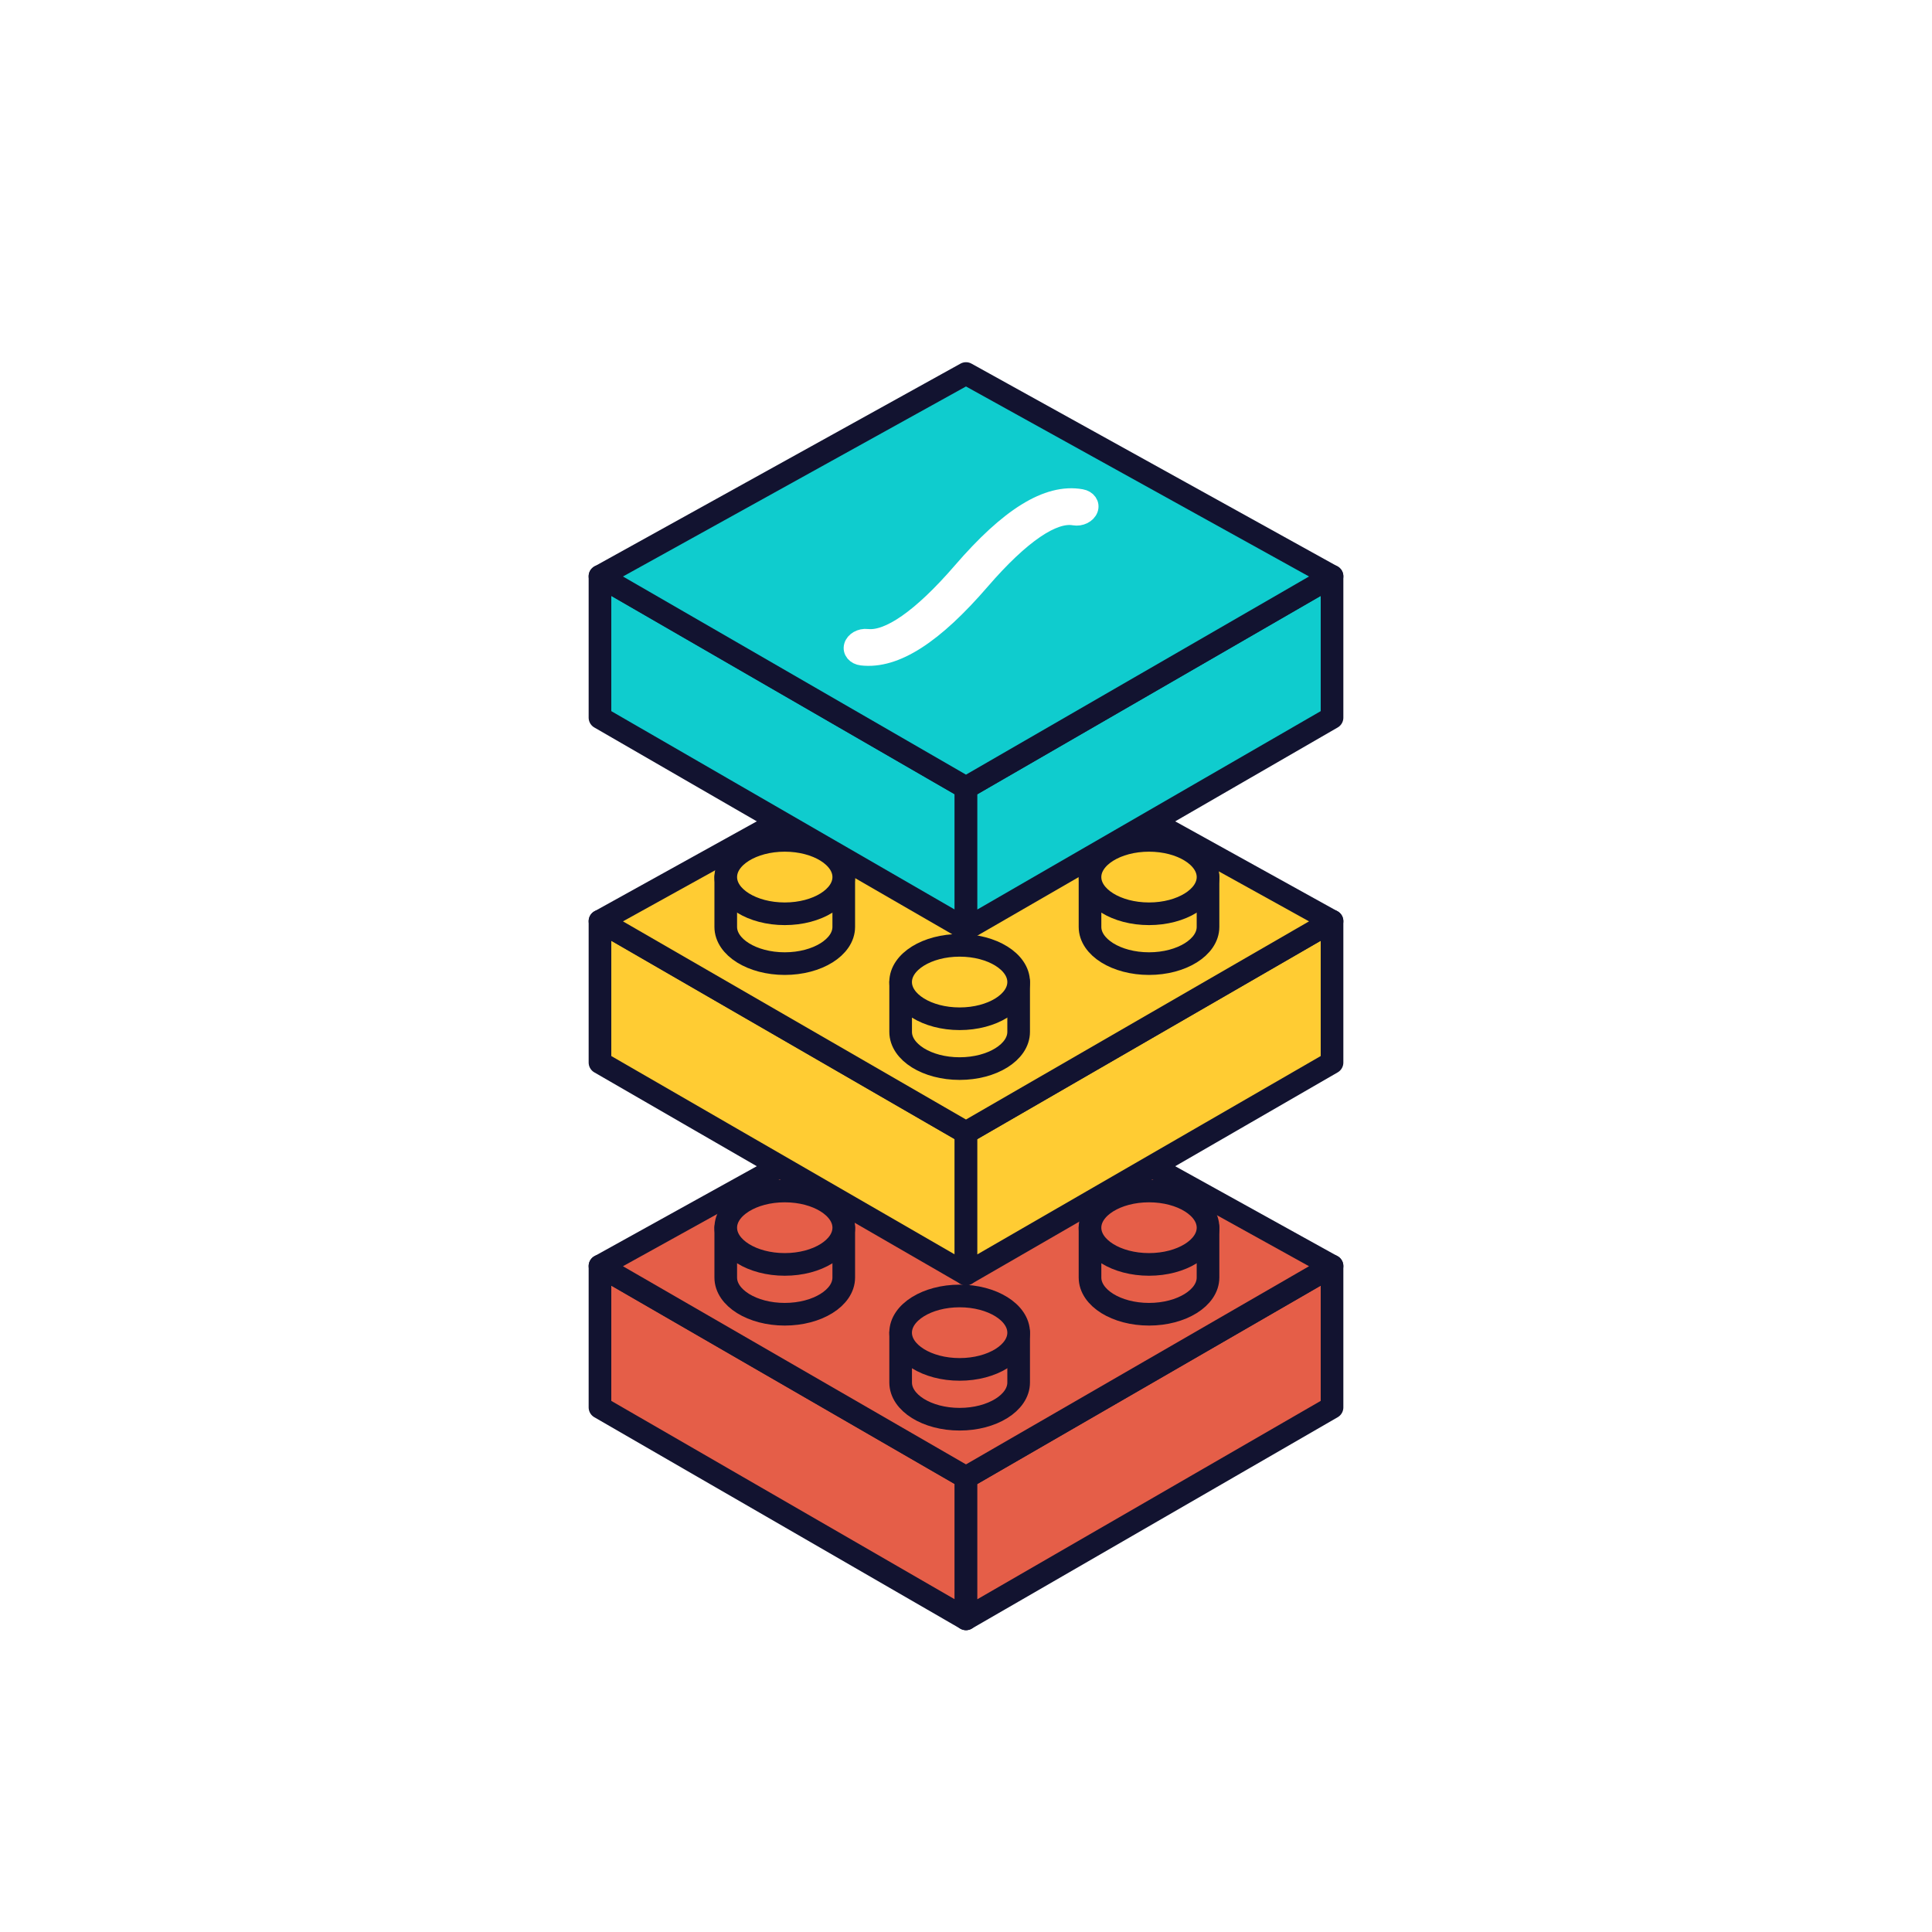
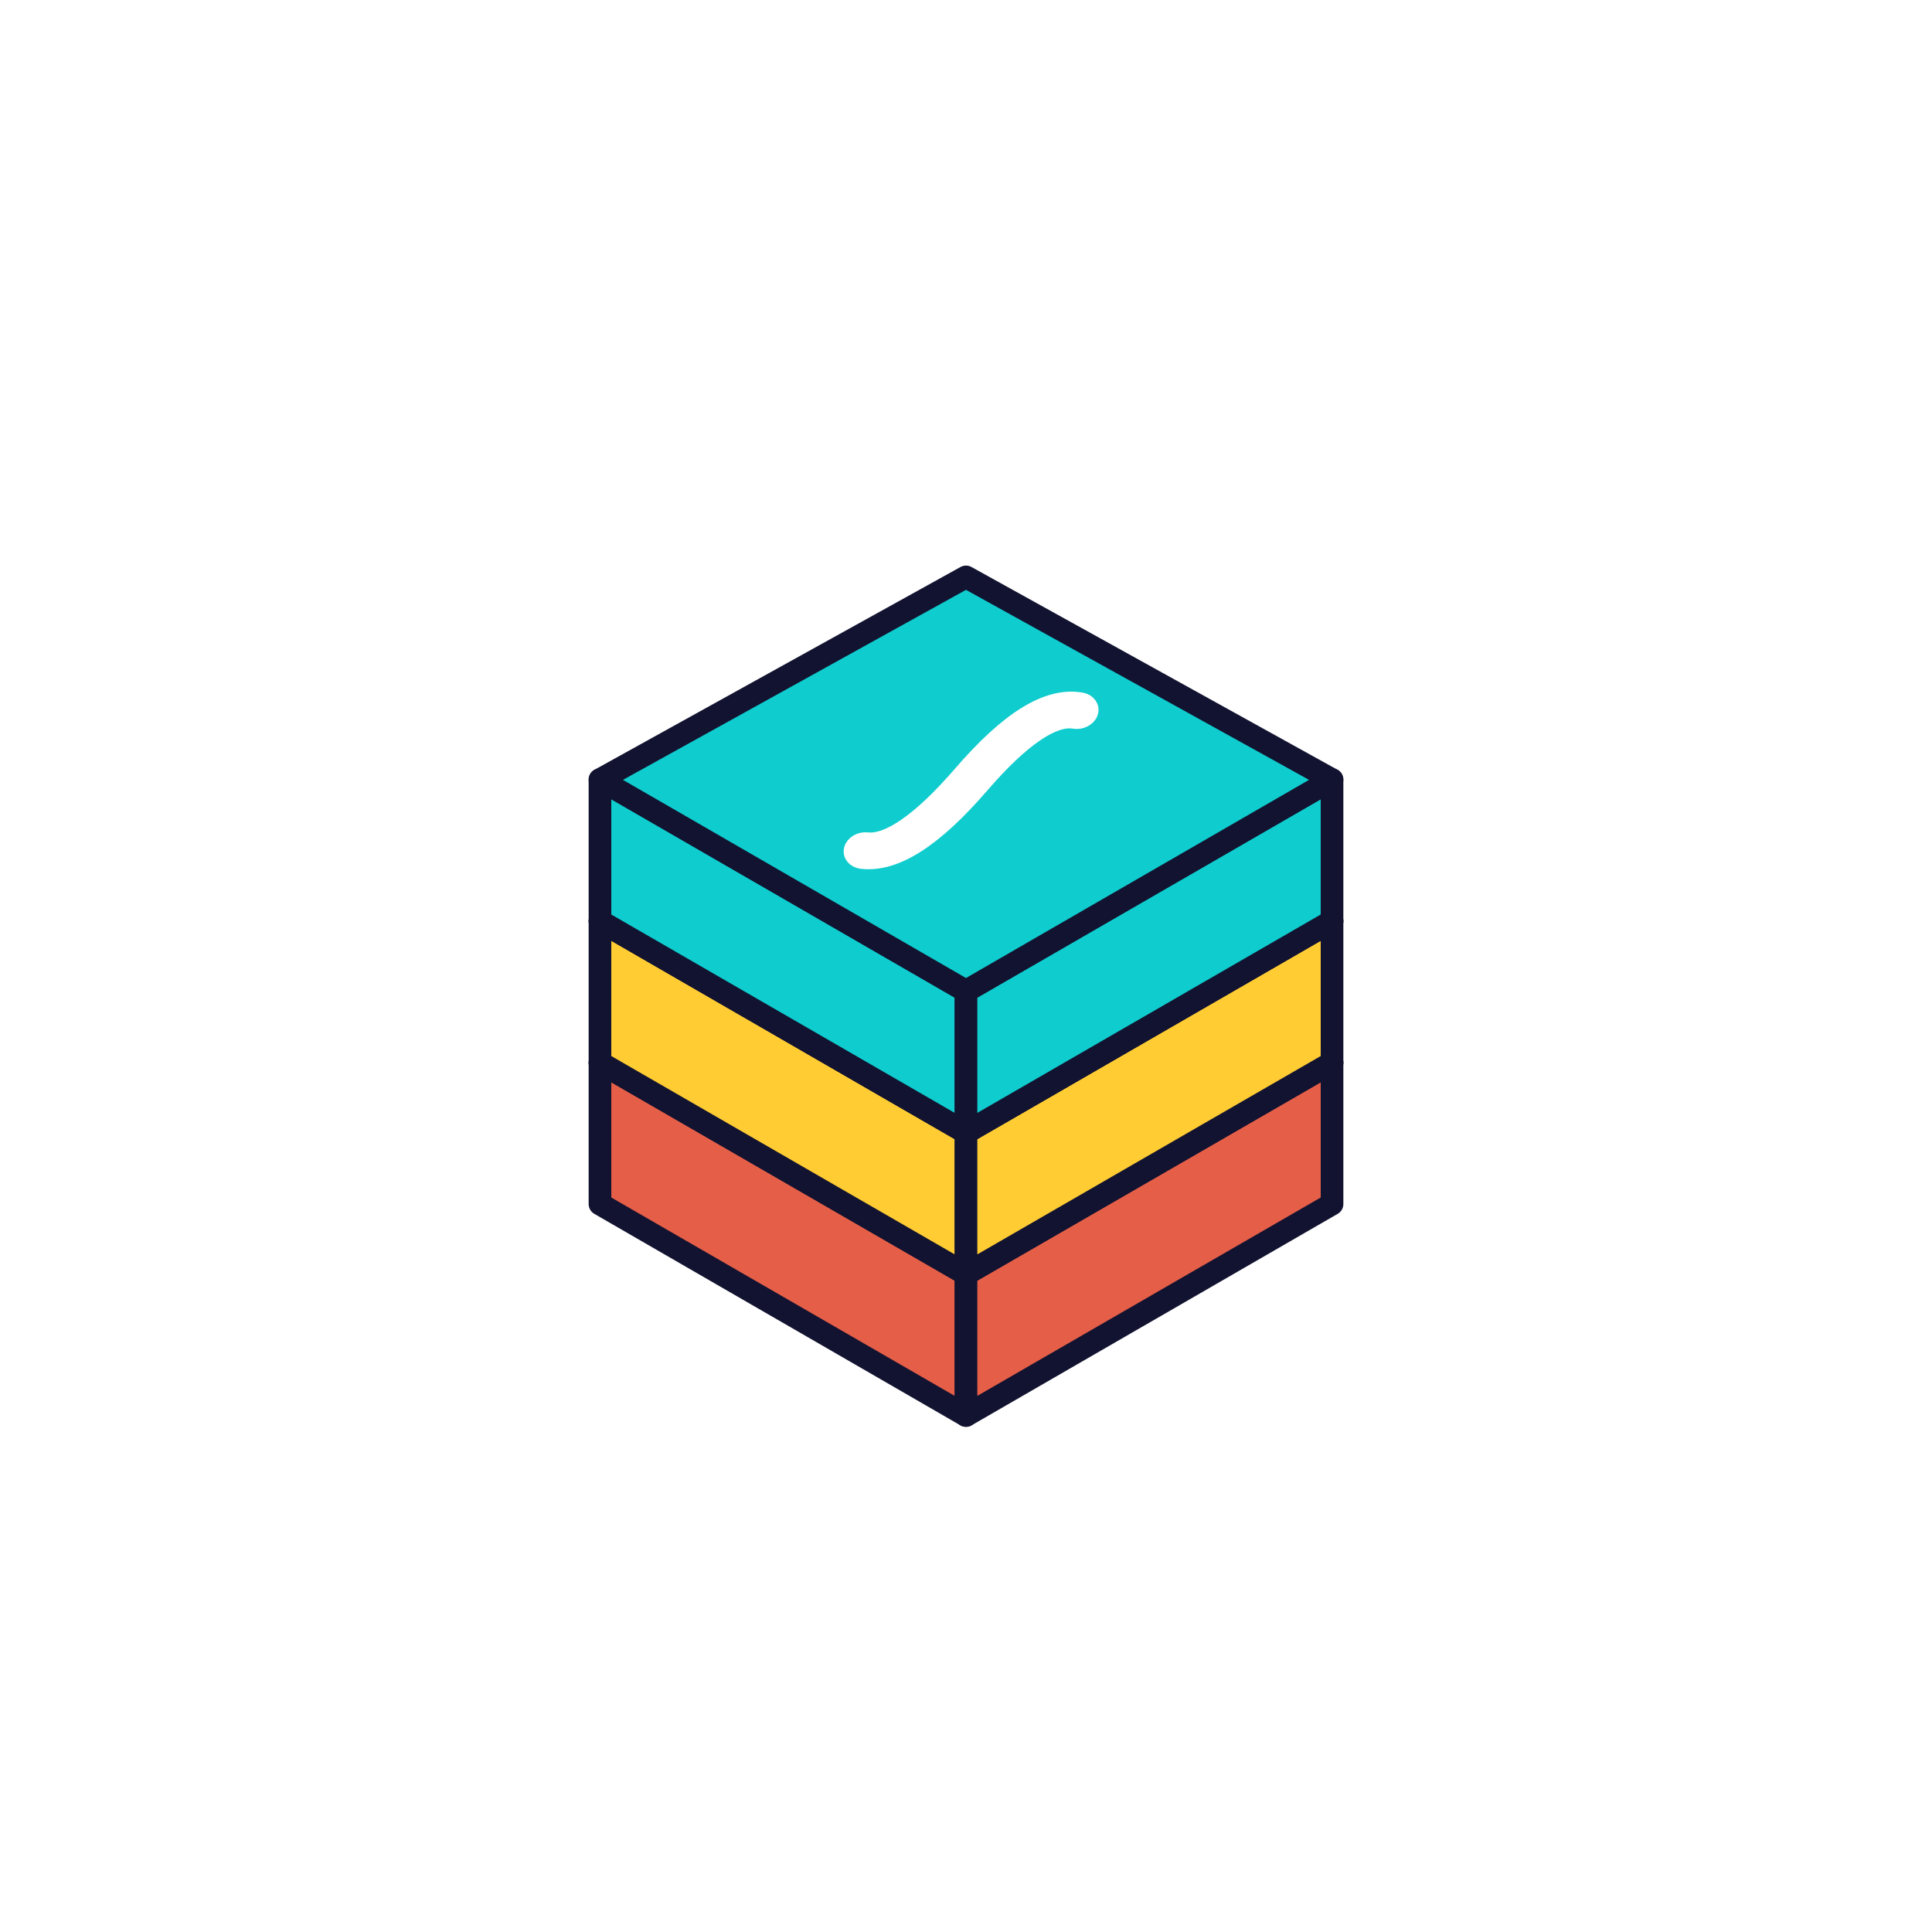
<svg xmlns="http://www.w3.org/2000/svg" viewBox="0 0 1024 1024" width="1024" height="1024" preserveAspectRatio="xMidYMid meet" style="width: 100%; height: 100%; transform: translate3d(0px, 0px, 0px); content-visibility: visible;">
  <defs>
-     <clipPath id="__lottie_element_13">
+     <clipPath id="__lottie_element_349">
      <rect width="1024" height="1024" x="0" y="0" />
    </clipPath>
  </defs>
-   <g clip-path="url(#__lottie_element_13)">
-     <g transform="matrix(6,0,0,6,288.002,533.5494)" opacity="1" style="display: block;">
+   <g clip-path="url(#__lottie_element_349)">
+     <g transform="matrix(6,0,0,6,288.002,425.7542)" opacity="1" style="display: block;">
      <g opacity="1" transform="matrix(1,0,0,1,21.166,38.496)">
        <path fill="rgb(229,94,72)" fill-opacity="1" d=" M-16.167,-15.585 C-16.167,-15.585 -16.167,-3.094 -16.167,-3.094 C-16.167,-3.094 16.167,15.585 16.167,15.585 C16.167,15.585 16.167,3.094 16.167,3.094 C16.167,3.094 -16.167,-15.585 -16.167,-15.585z" />
        <path stroke-linecap="round" stroke-linejoin="round" fill-opacity="0" stroke="rgb(18,19,48)" stroke-opacity="1" stroke-width="2" d=" M-16.167,-15.585 C-16.167,-15.585 -16.167,-3.094 -16.167,-3.094 C-16.167,-3.094 16.167,15.585 16.167,15.585 C16.167,15.585 16.167,3.094 16.167,3.094 C16.167,3.094 -16.167,-15.585 -16.167,-15.585z" />
      </g>
      <g opacity="1" transform="matrix(1,0,0,1,53.5,38.496)">
        <path fill="rgb(229,94,72)" fill-opacity="1" d=" M16.167,-15.585 C16.167,-15.585 16.167,-3.094 16.167,-3.094 C16.167,-3.094 -16.167,15.585 -16.167,15.585 C-16.167,15.585 -16.167,3.094 -16.167,3.094 C-16.167,3.094 16.167,-15.585 16.167,-15.585z" />
        <path stroke-linecap="round" stroke-linejoin="round" fill-opacity="0" stroke="rgb(18,19,48)" stroke-opacity="1" stroke-width="2" d=" M16.167,-15.585 C16.167,-15.585 16.167,-3.094 16.167,-3.094 C16.167,-3.094 -16.167,15.585 -16.167,15.585 C-16.167,15.585 -16.167,3.094 -16.167,3.094 C-16.167,3.094 16.167,-15.585 16.167,-15.585z" />
      </g>
      <g opacity="1" transform="matrix(1,0,0,1,37.333,23.295)">
        <path fill="rgb(229,94,72)" fill-opacity="1" d=" M-32.333,-0.383 C-32.333,-0.383 -0.001,18.294 -0.001,18.294 C-0.001,18.294 32.333,-0.383 32.333,-0.383 C32.333,-0.383 -0.001,-18.294 -0.001,-18.294 C-0.001,-18.294 -32.333,-0.383 -32.333,-0.383z" />
        <path stroke-linecap="round" stroke-linejoin="round" fill-opacity="0" stroke="rgb(18,19,48)" stroke-opacity="1" stroke-width="2" d=" M-32.333,-0.383 C-32.333,-0.383 -0.001,18.294 -0.001,18.294 C-0.001,18.294 32.333,-0.383 32.333,-0.383 C32.333,-0.383 -0.001,-18.294 -0.001,-18.294 C-0.001,-18.294 -32.333,-0.383 -32.333,-0.383z" />
      </g>
      <g opacity="1" transform="matrix(1,0,0,1,36.772,32.622)">
        <path fill="rgb(229,94,72)" fill-opacity="1" d=" M-5.212,-3.823 C-5.212,-3.823 -5.212,0.579 -5.212,0.579 C-5.212,2.37 -2.88,3.822 -0.001,3.822 C2.878,3.822 5.212,2.37 5.212,0.579 C5.212,0.579 5.212,-3.823 5.212,-3.823 C5.212,-3.823 -5.212,-3.823 -5.212,-3.823z" />
        <path stroke-linecap="round" stroke-linejoin="round" fill-opacity="0" stroke="rgb(18,19,48)" stroke-opacity="1" stroke-width="2" d=" M-5.212,-3.823 C-5.212,-3.823 -5.212,0.579 -5.212,0.579 C-5.212,2.37 -2.88,3.822 -0.001,3.822 C2.878,3.822 5.212,2.37 5.212,0.579 C5.212,0.579 5.212,-3.823 5.212,-3.823 C5.212,-3.823 -5.212,-3.823 -5.212,-3.823z" />
      </g>
      <g opacity="1" transform="matrix(1,0,0,1,36.771,28.8)">
        <path fill="rgb(229,94,72)" fill-opacity="1" d=" M5.213,0 C5.213,1.791 2.879,3.243 0.001,3.243 C-2.878,3.243 -5.213,1.791 -5.213,0 C-5.213,-1.791 -2.878,-3.243 0.001,-3.243 C2.879,-3.243 5.213,-1.791 5.213,0z" />
        <path stroke-linecap="round" stroke-linejoin="round" fill-opacity="0" stroke="rgb(18,19,48)" stroke-opacity="1" stroke-width="2" d=" M5.213,0 C5.213,1.791 2.879,3.243 0.001,3.243 C-2.878,3.243 -5.213,1.791 -5.213,0 C-5.213,-1.791 -2.878,-3.243 0.001,-3.243 C2.879,-3.243 5.213,-1.791 5.213,0z" />
      </g>
      <g opacity="1" transform="matrix(1,0,0,1,53.5,23.349)">
        <path fill="rgb(229,94,72)" fill-opacity="1" d=" M-5.212,-3.822 C-5.212,-3.822 -5.212,0.579 -5.212,0.579 C-5.212,2.37 -2.878,3.822 0.001,3.822 C2.879,3.822 5.212,2.37 5.212,0.579 C5.212,0.579 5.212,-3.822 5.212,-3.822 C5.212,-3.822 -5.212,-3.822 -5.212,-3.822z" />
        <path stroke-linecap="round" stroke-linejoin="round" fill-opacity="0" stroke="rgb(18,19,48)" stroke-opacity="1" stroke-width="2" d=" M-5.212,-3.822 C-5.212,-3.822 -5.212,0.579 -5.212,0.579 C-5.212,2.37 -2.878,3.822 0.001,3.822 C2.879,3.822 5.212,2.37 5.212,0.579 C5.212,0.579 5.212,-3.822 5.212,-3.822 C5.212,-3.822 -5.212,-3.822 -5.212,-3.822z" />
      </g>
      <g opacity="1" transform="matrix(1,0,0,1,53.5,19.526)">
        <path fill="rgb(229,94,72)" fill-opacity="1" d=" M5.213,0 C5.213,1.791 2.879,3.243 0.001,3.243 C-2.878,3.243 -5.213,1.791 -5.213,0 C-5.213,-1.791 -2.878,-3.243 0.001,-3.243 C2.879,-3.243 5.213,-1.791 5.213,0z" />
        <path stroke-linecap="round" stroke-linejoin="round" fill-opacity="0" stroke="rgb(18,19,48)" stroke-opacity="1" stroke-width="2" d=" M5.213,0 C5.213,1.791 2.879,3.243 0.001,3.243 C-2.878,3.243 -5.213,1.791 -5.213,0 C-5.213,-1.791 -2.878,-3.243 0.001,-3.243 C2.879,-3.243 5.213,-1.791 5.213,0z" />
      </g>
      <g opacity="1" transform="matrix(1,0,0,1,21.322,23.349)">
        <path fill="rgb(229,94,72)" fill-opacity="1" d=" M-5.212,-3.822 C-5.212,-3.822 -5.212,0.579 -5.212,0.579 C-5.212,2.37 -2.878,3.822 0,3.822 C2.879,3.822 5.212,2.37 5.212,0.579 C5.212,0.579 5.212,-3.822 5.212,-3.822 C5.212,-3.822 -5.212,-3.822 -5.212,-3.822z" />
        <path stroke-linecap="round" stroke-linejoin="round" fill-opacity="0" stroke="rgb(18,19,48)" stroke-opacity="1" stroke-width="2" d=" M-5.212,-3.822 C-5.212,-3.822 -5.212,0.579 -5.212,0.579 C-5.212,2.37 -2.878,3.822 0,3.822 C2.879,3.822 5.212,2.37 5.212,0.579 C5.212,0.579 5.212,-3.822 5.212,-3.822 C5.212,-3.822 -5.212,-3.822 -5.212,-3.822z" />
      </g>
      <g opacity="1" transform="matrix(1,0,0,1,21.323,19.526)">
        <path fill="rgb(229,94,72)" fill-opacity="1" d=" M5.212,0 C5.212,1.791 2.879,3.243 0,3.243 C-2.879,3.243 -5.212,1.791 -5.212,0 C-5.212,-1.791 -2.879,-3.243 0,-3.243 C2.879,-3.243 5.212,-1.791 5.212,0z" />
        <path stroke-linecap="round" stroke-linejoin="round" fill-opacity="0" stroke="rgb(18,19,48)" stroke-opacity="1" stroke-width="2" d=" M5.212,0 C5.212,1.791 2.879,3.243 0,3.243 C-2.879,3.243 -5.212,1.791 -5.212,0 C-5.212,-1.791 -2.879,-3.243 0,-3.243 C2.879,-3.243 5.212,-1.791 5.212,0z" />
      </g>
      <g opacity="1" transform="matrix(1,0,0,1,38.052,14.076)">
        <path fill="rgb(229,94,72)" fill-opacity="1" d=" M-5.212,-3.822 C-5.212,-3.822 -5.212,0.579 -5.212,0.579 C-5.212,2.371 -2.88,3.822 -0.001,3.822 C2.878,3.822 5.213,2.371 5.213,0.579 C5.213,0.579 5.213,-3.822 5.213,-3.822 C5.213,-3.822 -5.212,-3.822 -5.212,-3.822z" />
        <path stroke-linecap="round" stroke-linejoin="round" fill-opacity="0" stroke="rgb(18,19,48)" stroke-opacity="1" stroke-width="2" d=" M-5.212,-3.822 C-5.212,-3.822 -5.212,0.579 -5.212,0.579 C-5.212,2.371 -2.88,3.822 -0.001,3.822 C2.878,3.822 5.213,2.371 5.213,0.579 C5.213,0.579 5.213,-3.822 5.213,-3.822 C5.213,-3.822 -5.212,-3.822 -5.212,-3.822z" />
      </g>
      <g opacity="1" transform="matrix(1,0,0,1,38.052,10.253)">
        <path fill="rgb(229,94,72)" fill-opacity="1" d=" M5.213,0 C5.213,1.792 2.879,3.243 0.001,3.243 C-2.878,3.243 -5.213,1.792 -5.213,0 C-5.213,-1.791 -2.878,-3.243 0.001,-3.243 C2.879,-3.243 5.213,-1.791 5.213,0z" />
        <path stroke-linecap="round" stroke-linejoin="round" fill-opacity="0" stroke="rgb(18,19,48)" stroke-opacity="1" stroke-width="2" d=" M5.213,0 C5.213,1.792 2.879,3.243 0.001,3.243 C-2.878,3.243 -5.213,1.792 -5.213,0 C-5.213,-1.791 -2.878,-3.243 0.001,-3.243 C2.879,-3.243 5.213,-1.791 5.213,0z" />
      </g>
    </g>
    <g transform="matrix(6,0,0,6,288.002,350.758)" opacity="1" style="display: block;">
      <g opacity="1" transform="matrix(1,0,0,1,21.166,38.496)">
        <path fill="rgb(255,204,51)" fill-opacity="1" d=" M-16.167,-15.585 C-16.167,-15.585 -16.167,-3.092 -16.167,-3.092 C-16.167,-3.092 16.167,15.585 16.167,15.585 C16.167,15.585 16.167,3.094 16.167,3.094 C16.167,3.094 -16.167,-15.585 -16.167,-15.585z" />
        <path stroke-linecap="round" stroke-linejoin="round" fill-opacity="0" stroke="rgb(18,19,48)" stroke-opacity="1" stroke-width="2" d=" M-16.167,-15.585 C-16.167,-15.585 -16.167,-3.092 -16.167,-3.092 C-16.167,-3.092 16.167,15.585 16.167,15.585 C16.167,15.585 16.167,3.094 16.167,3.094 C16.167,3.094 -16.167,-15.585 -16.167,-15.585z" />
      </g>
      <g opacity="1" transform="matrix(1,0,0,1,53.5,38.496)">
        <path fill="rgb(255,204,51)" fill-opacity="1" d=" M16.167,-15.585 C16.167,-15.585 16.167,-3.092 16.167,-3.092 C16.167,-3.092 -16.167,15.585 -16.167,15.585 C-16.167,15.585 -16.167,3.094 -16.167,3.094 C-16.167,3.094 16.167,-15.585 16.167,-15.585z" />
        <path stroke-linecap="round" stroke-linejoin="round" fill-opacity="0" stroke="rgb(18,19,48)" stroke-opacity="1" stroke-width="2" d=" M16.167,-15.585 C16.167,-15.585 16.167,-3.092 16.167,-3.092 C16.167,-3.092 -16.167,15.585 -16.167,15.585 C-16.167,15.585 -16.167,3.094 -16.167,3.094 C-16.167,3.094 16.167,-15.585 16.167,-15.585z" />
      </g>
      <g opacity="1" transform="matrix(1,0,0,1,37.333,23.295)">
        <path fill="rgb(255,204,51)" fill-opacity="1" d=" M-32.333,-0.383 C-32.333,-0.383 -0.001,18.294 -0.001,18.294 C-0.001,18.294 32.333,-0.383 32.333,-0.383 C32.333,-0.383 -0.001,-18.294 -0.001,-18.294 C-0.001,-18.294 -32.333,-0.383 -32.333,-0.383z" />
        <path stroke-linecap="round" stroke-linejoin="round" fill-opacity="0" stroke="rgb(18,19,48)" stroke-opacity="1" stroke-width="2" d=" M-32.333,-0.383 C-32.333,-0.383 -0.001,18.294 -0.001,18.294 C-0.001,18.294 32.333,-0.383 32.333,-0.383 C32.333,-0.383 -0.001,-18.294 -0.001,-18.294 C-0.001,-18.294 -32.333,-0.383 -32.333,-0.383z" />
      </g>
      <g opacity="1" transform="matrix(1,0,0,1,36.772,32.113)">
        <path fill="rgb(255,204,51)" fill-opacity="1" d=" M-5.212,-3.822 C-5.212,-3.822 -5.212,0.579 -5.212,0.579 C-5.212,2.37 -2.88,3.823 -0.001,3.823 C2.878,3.823 5.212,2.37 5.212,0.579 C5.212,0.579 5.212,-3.822 5.212,-3.822 C5.212,-3.822 -5.212,-3.822 -5.212,-3.822z" />
        <path stroke-linecap="round" stroke-linejoin="round" fill-opacity="0" stroke="rgb(18,19,48)" stroke-opacity="1" stroke-width="2" d=" M-5.212,-3.822 C-5.212,-3.822 -5.212,0.579 -5.212,0.579 C-5.212,2.37 -2.88,3.823 -0.001,3.823 C2.878,3.823 5.212,2.37 5.212,0.579 C5.212,0.579 5.212,-3.822 5.212,-3.822 C5.212,-3.822 -5.212,-3.822 -5.212,-3.822z" />
      </g>
      <g opacity="1" transform="matrix(1,0,0,1,36.771,28.291)">
        <path fill="rgb(255,204,51)" fill-opacity="1" d=" M5.213,0 C5.213,1.791 2.879,3.243 0.001,3.243 C-2.878,3.243 -5.213,1.791 -5.213,0 C-5.213,-1.792 -2.878,-3.243 0.001,-3.243 C2.879,-3.243 5.213,-1.792 5.213,0z" />
        <path stroke-linecap="round" stroke-linejoin="round" fill-opacity="0" stroke="rgb(18,19,48)" stroke-opacity="1" stroke-width="2" d=" M5.213,0 C5.213,1.791 2.879,3.243 0.001,3.243 C-2.878,3.243 -5.213,1.791 -5.213,0 C-5.213,-1.792 -2.878,-3.243 0.001,-3.243 C2.879,-3.243 5.213,-1.792 5.213,0z" />
      </g>
      <g opacity="1" transform="matrix(1,0,0,1,53.5,22.84)">
        <path fill="rgb(255,204,51)" fill-opacity="1" d=" M-5.212,-3.823 C-5.212,-3.823 -5.212,0.579 -5.212,0.579 C-5.212,2.371 -2.878,3.823 0.001,3.823 C2.879,3.823 5.212,2.371 5.212,0.579 C5.212,0.579 5.212,-3.823 5.212,-3.823 C5.212,-3.823 -5.212,-3.823 -5.212,-3.823z" />
        <path stroke-linecap="round" stroke-linejoin="round" fill-opacity="0" stroke="rgb(18,19,48)" stroke-opacity="1" stroke-width="2" d=" M-5.212,-3.823 C-5.212,-3.823 -5.212,0.579 -5.212,0.579 C-5.212,2.371 -2.878,3.823 0.001,3.823 C2.879,3.823 5.212,2.371 5.212,0.579 C5.212,0.579 5.212,-3.823 5.212,-3.823 C5.212,-3.823 -5.212,-3.823 -5.212,-3.823z" />
      </g>
      <g opacity="1" transform="matrix(1,0,0,1,53.5,19.018)">
        <path fill="rgb(255,204,51)" fill-opacity="1" d=" M5.213,0 C5.213,1.791 2.879,3.243 0.001,3.243 C-2.878,3.243 -5.213,1.791 -5.213,0 C-5.213,-1.792 -2.878,-3.243 0.001,-3.243 C2.879,-3.243 5.213,-1.792 5.213,0z" />
        <path stroke-linecap="round" stroke-linejoin="round" fill-opacity="0" stroke="rgb(18,19,48)" stroke-opacity="1" stroke-width="2" d=" M5.213,0 C5.213,1.791 2.879,3.243 0.001,3.243 C-2.878,3.243 -5.213,1.791 -5.213,0 C-5.213,-1.792 -2.878,-3.243 0.001,-3.243 C2.879,-3.243 5.213,-1.792 5.213,0z" />
      </g>
      <g opacity="1" transform="matrix(1,0,0,1,21.322,22.84)">
        <path fill="rgb(255,204,51)" fill-opacity="1" d=" M-5.212,-3.823 C-5.212,-3.823 -5.212,0.579 -5.212,0.579 C-5.212,2.371 -2.878,3.823 0,3.823 C2.879,3.823 5.212,2.371 5.212,0.579 C5.212,0.579 5.212,-3.823 5.212,-3.823 C5.212,-3.823 -5.212,-3.823 -5.212,-3.823z" />
        <path stroke-linecap="round" stroke-linejoin="round" fill-opacity="0" stroke="rgb(18,19,48)" stroke-opacity="1" stroke-width="2" d=" M-5.212,-3.823 C-5.212,-3.823 -5.212,0.579 -5.212,0.579 C-5.212,2.371 -2.878,3.823 0,3.823 C2.879,3.823 5.212,2.371 5.212,0.579 C5.212,0.579 5.212,-3.823 5.212,-3.823 C5.212,-3.823 -5.212,-3.823 -5.212,-3.823z" />
      </g>
      <g opacity="1" transform="matrix(1,0,0,1,21.323,19.018)">
        <path fill="rgb(255,204,51)" fill-opacity="1" d=" M5.212,0 C5.212,1.791 2.879,3.243 0,3.243 C-2.879,3.243 -5.212,1.791 -5.212,0 C-5.212,-1.792 -2.879,-3.243 0,-3.243 C2.879,-3.243 5.212,-1.792 5.212,0z" />
        <path stroke-linecap="round" stroke-linejoin="round" fill-opacity="0" stroke="rgb(18,19,48)" stroke-opacity="1" stroke-width="2" d=" M5.212,0 C5.212,1.791 2.879,3.243 0,3.243 C-2.879,3.243 -5.212,1.791 -5.212,0 C-5.212,-1.792 -2.879,-3.243 0,-3.243 C2.879,-3.243 5.212,-1.792 5.212,0z" />
      </g>
      <g opacity="1" transform="matrix(1,0,0,1,38.052,13.568)">
        <path fill="rgb(255,204,51)" fill-opacity="1" d=" M-5.212,-3.823 C-5.212,-3.823 -5.212,0.579 -5.212,0.579 C-5.212,2.371 -2.88,3.823 -0.001,3.823 C2.878,3.823 5.213,2.371 5.213,0.579 C5.213,0.579 5.213,-3.823 5.213,-3.823 C5.213,-3.823 -5.212,-3.823 -5.212,-3.823z" />
        <path stroke-linecap="round" stroke-linejoin="round" fill-opacity="0" stroke="rgb(18,19,48)" stroke-opacity="1" stroke-width="2" d=" M-5.212,-3.823 C-5.212,-3.823 -5.212,0.579 -5.212,0.579 C-5.212,2.371 -2.88,3.823 -0.001,3.823 C2.878,3.823 5.213,2.371 5.213,0.579 C5.213,0.579 5.213,-3.823 5.213,-3.823 C5.213,-3.823 -5.212,-3.823 -5.212,-3.823z" />
      </g>
      <g opacity="1" transform="matrix(1,0,0,1,38.052,9.745)">
        <path fill="rgb(255,204,51)" fill-opacity="1" d=" M5.213,0 C5.213,1.792 2.879,3.243 0.001,3.243 C-2.878,3.243 -5.213,1.792 -5.213,0 C-5.213,-1.791 -2.878,-3.243 0.001,-3.243 C2.879,-3.243 5.213,-1.791 5.213,0z" />
        <path stroke-linecap="round" stroke-linejoin="round" fill-opacity="0" stroke="rgb(18,19,48)" stroke-opacity="1" stroke-width="2" d=" M5.213,0 C5.213,1.792 2.879,3.243 0.001,3.243 C-2.878,3.243 -5.213,1.792 -5.213,0 C-5.213,-1.791 -2.878,-3.243 0.001,-3.243 C2.879,-3.243 5.213,-1.791 5.213,0z" />
      </g>
    </g>
-     <g transform="matrix(6,0,0,6,288.002,167.9686)" opacity="1" style="display: block;">
+     <g transform="matrix(6,0,0,6,288.002,275.7639)" opacity="1" style="display: block;">
      <g opacity="1" transform="matrix(1,0,0,1,21.166,38.496)">
        <path fill="rgb(15,204,206)" fill-opacity="1" d=" M-16.167,-15.585 C-16.167,-15.585 -16.167,-3.094 -16.167,-3.094 C-16.167,-3.094 16.167,15.585 16.167,15.585 C16.167,15.585 16.167,3.094 16.167,3.094 C16.167,3.094 -16.167,-15.585 -16.167,-15.585z" />
        <path stroke-linecap="round" stroke-linejoin="round" fill-opacity="0" stroke="rgb(18,19,48)" stroke-opacity="1" stroke-width="2" d=" M-16.167,-15.585 C-16.167,-15.585 -16.167,-3.094 -16.167,-3.094 C-16.167,-3.094 16.167,15.585 16.167,15.585 C16.167,15.585 16.167,3.094 16.167,3.094 C16.167,3.094 -16.167,-15.585 -16.167,-15.585z" />
      </g>
      <g opacity="1" transform="matrix(1,0,0,1,53.5,38.496)">
        <path fill="rgb(15,204,206)" fill-opacity="1" d=" M16.167,-15.585 C16.167,-15.585 16.167,-3.094 16.167,-3.094 C16.167,-3.094 -16.167,15.585 -16.167,15.585 C-16.167,15.585 -16.167,3.094 -16.167,3.094 C-16.167,3.094 16.167,-15.585 16.167,-15.585z" />
        <path stroke-linecap="round" stroke-linejoin="round" fill-opacity="0" stroke="rgb(18,19,48)" stroke-opacity="1" stroke-width="2" d=" M16.167,-15.585 C16.167,-15.585 16.167,-3.094 16.167,-3.094 C16.167,-3.094 -16.167,15.585 -16.167,15.585 C-16.167,15.585 -16.167,3.094 -16.167,3.094 C-16.167,3.094 16.167,-15.585 16.167,-15.585z" />
      </g>
      <g opacity="1" transform="matrix(1,0,0,1,37.333,23.295)">
        <path fill="rgb(15,204,206)" fill-opacity="1" d=" M-32.333,-0.383 C-32.333,-0.383 -0.001,18.294 -0.001,18.294 C-0.001,18.294 32.333,-0.383 32.333,-0.383 C32.333,-0.383 -0.001,-18.294 -0.001,-18.294 C-0.001,-18.294 -32.333,-0.383 -32.333,-0.383z" />
        <path stroke-linecap="round" stroke-linejoin="round" fill-opacity="0" stroke="rgb(18,19,48)" stroke-opacity="1" stroke-width="2" d=" M-32.333,-0.383 C-32.333,-0.383 -0.001,18.294 -0.001,18.294 C-0.001,18.294 32.333,-0.383 32.333,-0.383 C32.333,-0.383 -0.001,-18.294 -0.001,-18.294 C-0.001,-18.294 -32.333,-0.383 -32.333,-0.383z" />
      </g>
      <g opacity="1" transform="matrix(0.18,0,0,0.18,37.794,22.908)">
        <path fill="rgb(255,255,255)" fill-opacity="1" d=" M54.047,-38.662 C57.288,-38.088 59.115,-35.466 58.129,-32.806 C57.142,-30.147 53.713,-28.456 50.471,-29.03 C40.582,-30.781 25.01,-20.721 5.002,2.455 C-17.812,28.882 -36.949,41.639 -53.737,39.715 C-57.043,39.337 -59.115,36.847 -58.367,34.152 C-57.619,31.459 -54.334,29.581 -51.028,29.96 C-40.81,31.131 -24.99,20.585 -4.898,-2.689 C18,-29.214 37.233,-41.64 54.047,-38.662z" />
        <path stroke-linecap="butt" stroke-linejoin="miter" fill-opacity="0" stroke-miterlimit="10" stroke="rgb(255,255,255)" stroke-opacity="1" stroke-width="8.157" d=" M54.047,-38.662 C57.288,-38.088 59.115,-35.466 58.129,-32.806 C57.142,-30.147 53.713,-28.456 50.471,-29.03 C40.582,-30.781 25.01,-20.721 5.002,2.455 C-17.812,28.882 -36.949,41.639 -53.737,39.715 C-57.043,39.337 -59.115,36.847 -58.367,34.152 C-57.619,31.459 -54.334,29.581 -51.028,29.96 C-40.81,31.131 -24.99,20.585 -4.898,-2.689 C18,-29.214 37.233,-41.64 54.047,-38.662z" />
      </g>
    </g>
  </g>
</svg>
